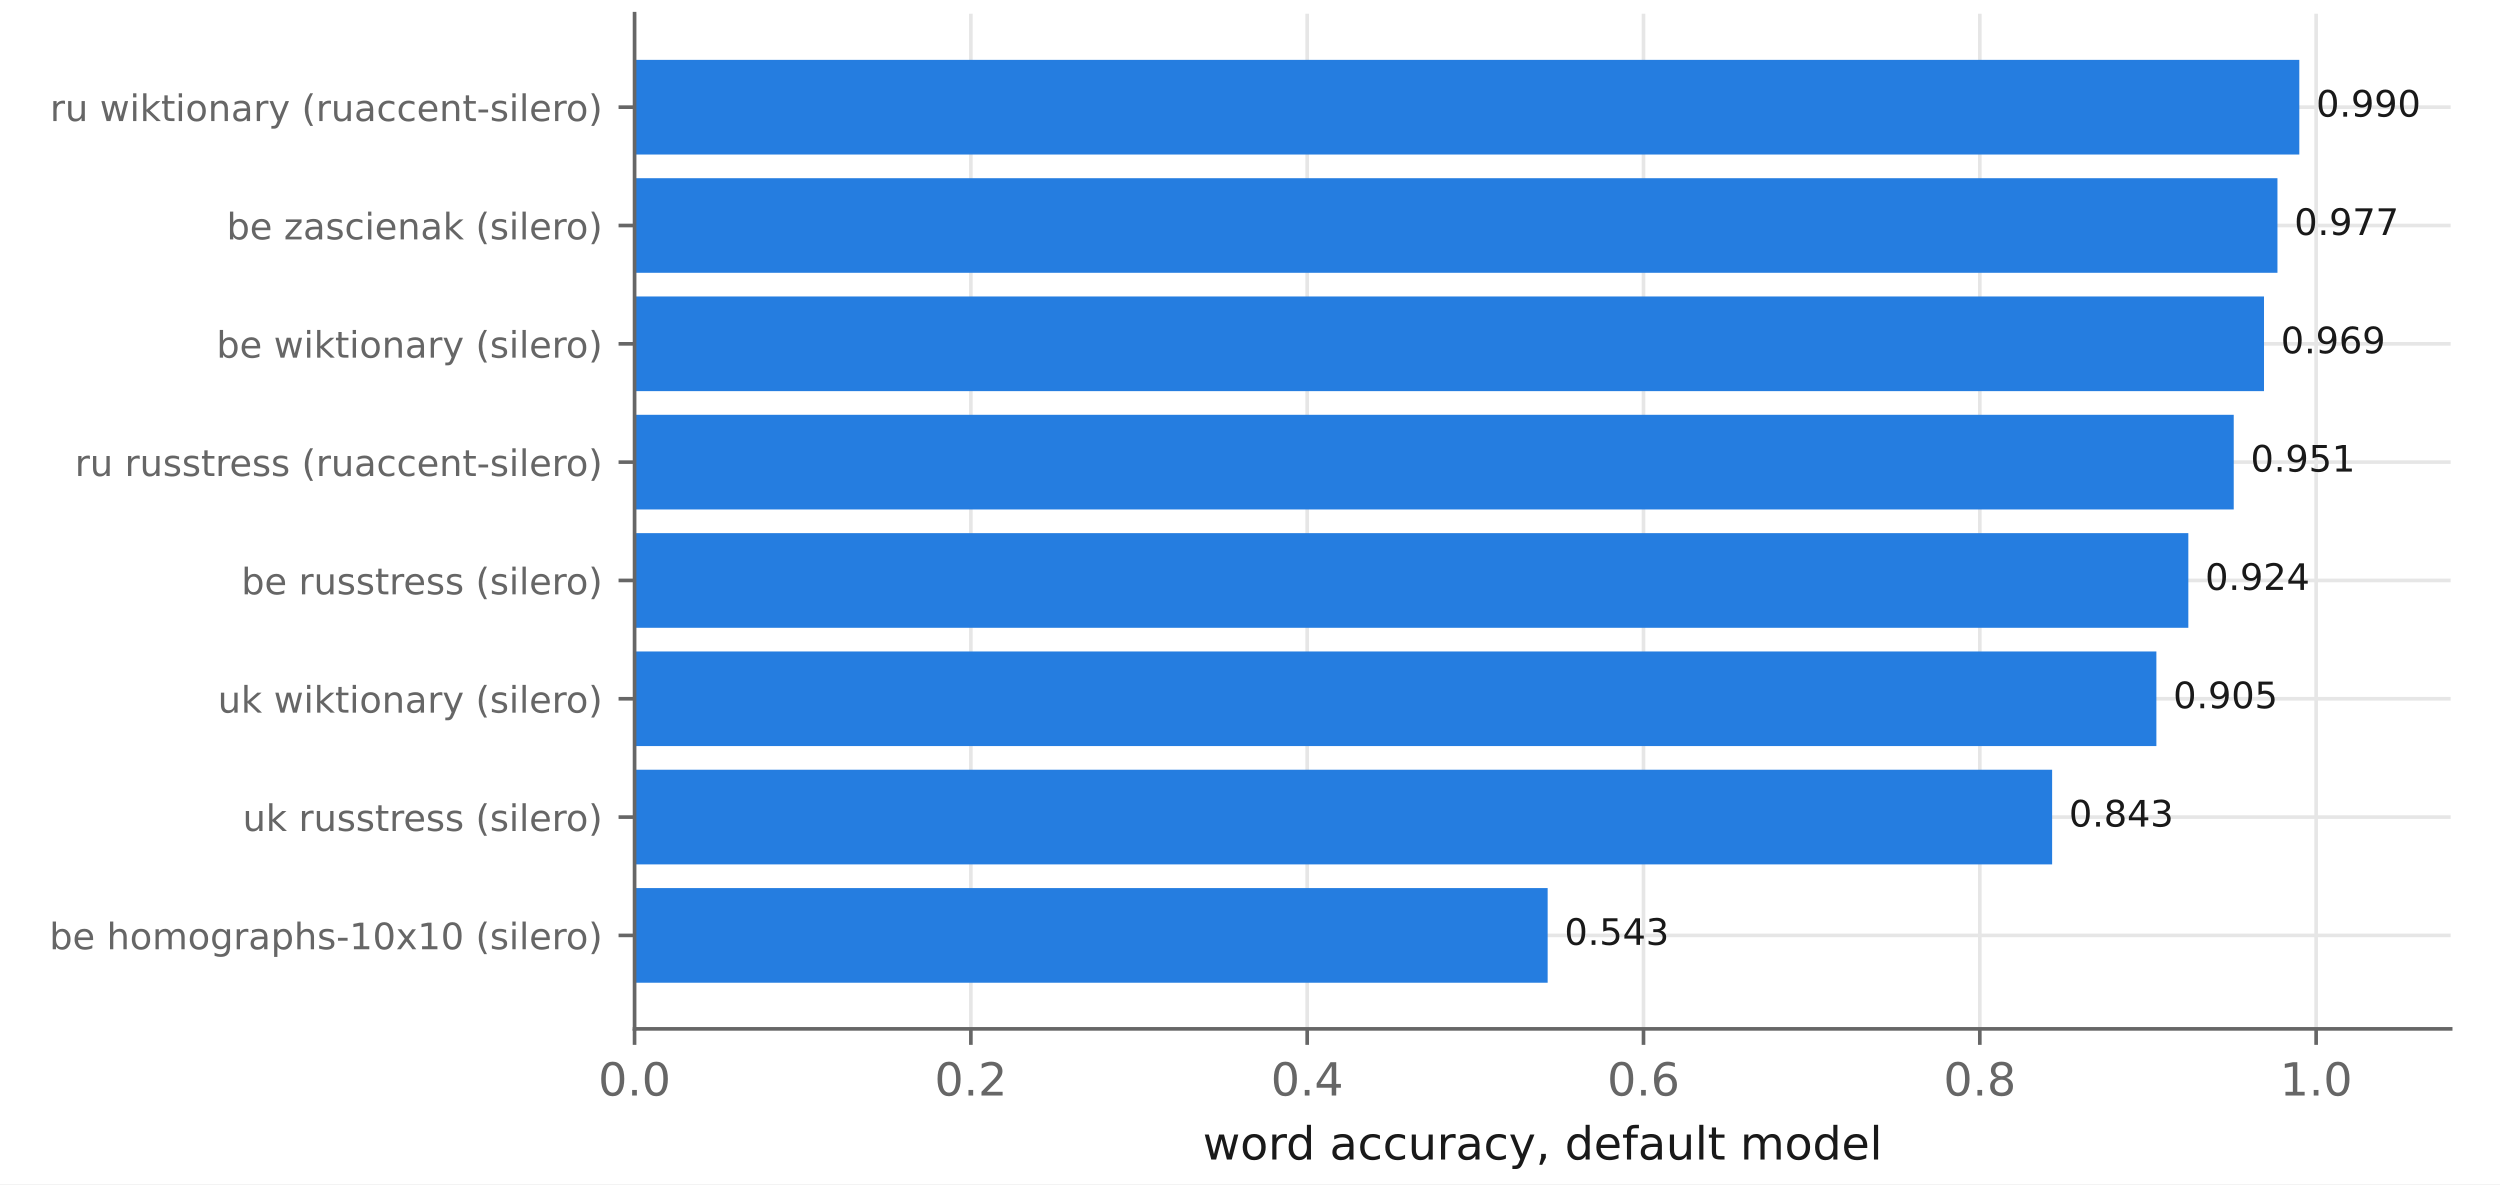
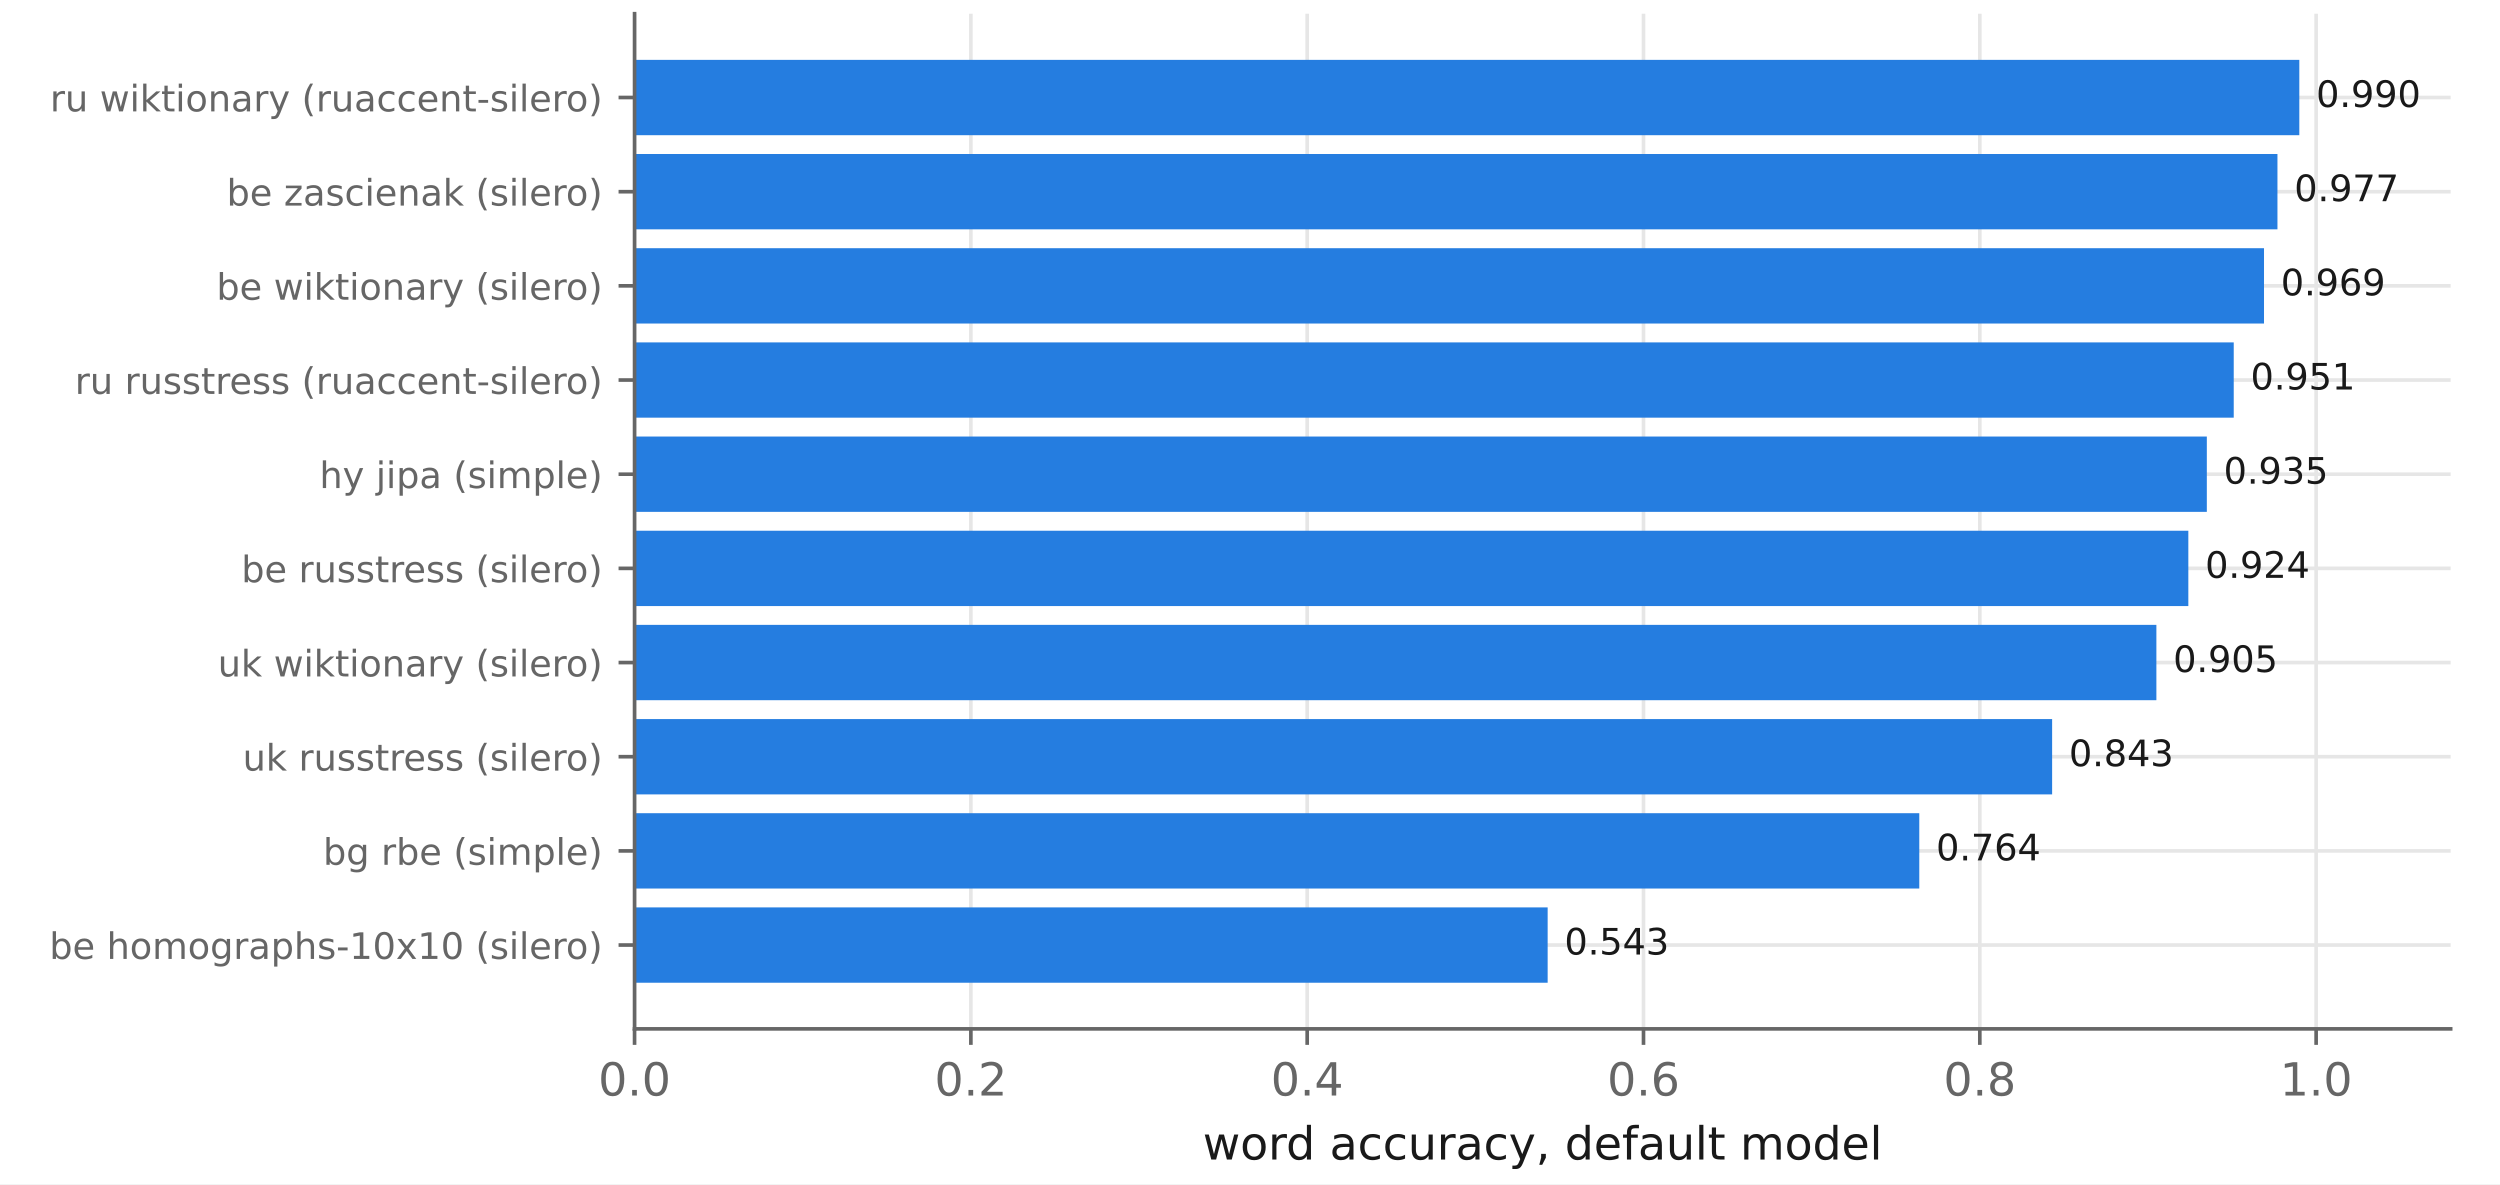
<svg xmlns="http://www.w3.org/2000/svg" xmlns:xlink="http://www.w3.org/1999/xlink" width="547.2pt" height="259.2pt" viewBox="0 0 547.2 259.2" version="1.1">
  <defs>
    <style type="text/css">*{stroke-linejoin: round; stroke-linecap: butt}</style>
  </defs>
  <g id="figure_1">
    <g id="patch_1">
      <path d="M 0 259.2  L 547.2 259.2  L 547.2 0  L 0 0  z " style="fill: #ffffff" />
    </g>
    <g id="axes_1">
      <g id="patch_2">
        <path d="M 138.891 225.199  L 536.4 225.199  L 536.4 3  L 138.891 3  z " style="fill: #ffffff" />
      </g>
      <g id="matplotlib.axis_1">
        <g id="xtick_1">
          <g id="line2d_1">
            <path d="M 138.891 225.199  L 138.891 3  " clip-path="url(#p09bb8a6167)" style="fill: none; stroke: #e6e6e6; stroke-width: 0.8; stroke-linecap: square" />
          </g>
          <g id="line2d_2">
            <defs>
              <path id="m0db574f044" d="M 0 0  L 0 3.5  " style="stroke: #666666; stroke-width: 0.8" />
            </defs>
            <g>
              <use xlink:href="#m0db574f044" x="138.891" y="225.199" style="fill: #666666; stroke: #666666; stroke-width: 0.8" />
            </g>
          </g>
          <g id="text_1">
            <text style="font-size: 10px; font-family: 'DejaVu Sans', 'Bitstream Vera Sans', 'Computer Modern Sans Serif', 'Lucida Grande', 'Verdana', 'Geneva', 'Lucid', 'Arial', 'Helvetica', 'Avant Garde', sans-serif; text-anchor: middle; fill: #666666" x="138.891" y="239.797" transform="rotate(-0 138.8913 239.7966)">0.0</text>
          </g>
        </g>
        <g id="xtick_2">
          <g id="line2d_3">
            <path d="M 212.504 225.199  L 212.504 3  " clip-path="url(#p09bb8a6167)" style="fill: none; stroke: #e6e6e6; stroke-width: 0.8; stroke-linecap: square" />
          </g>
          <g id="line2d_4">
            <g>
              <use xlink:href="#m0db574f044" x="212.504" y="225.199" style="fill: #666666; stroke: #666666; stroke-width: 0.8" />
            </g>
          </g>
          <g id="text_2">
            <text style="font-size: 10px; font-family: 'DejaVu Sans', 'Bitstream Vera Sans', 'Computer Modern Sans Serif', 'Lucida Grande', 'Verdana', 'Geneva', 'Lucid', 'Arial', 'Helvetica', 'Avant Garde', sans-serif; text-anchor: middle; fill: #666666" x="212.504" y="239.797" transform="rotate(-0 212.504 239.7966)">0.2</text>
          </g>
        </g>
        <g id="xtick_3">
          <g id="line2d_5">
            <path d="M 286.117 225.199  L 286.117 3  " clip-path="url(#p09bb8a6167)" style="fill: none; stroke: #e6e6e6; stroke-width: 0.8; stroke-linecap: square" />
          </g>
          <g id="line2d_6">
            <g>
              <use xlink:href="#m0db574f044" x="286.117" y="225.199" style="fill: #666666; stroke: #666666; stroke-width: 0.8" />
            </g>
          </g>
          <g id="text_3">
            <text style="font-size: 10px; font-family: 'DejaVu Sans', 'Bitstream Vera Sans', 'Computer Modern Sans Serif', 'Lucida Grande', 'Verdana', 'Geneva', 'Lucid', 'Arial', 'Helvetica', 'Avant Garde', sans-serif; text-anchor: middle; fill: #666666" x="286.117" y="239.797" transform="rotate(-0 286.1167 239.7966)">0.4</text>
          </g>
        </g>
        <g id="xtick_4">
          <g id="line2d_7">
            <path d="M 359.729 225.199  L 359.729 3  " clip-path="url(#p09bb8a6167)" style="fill: none; stroke: #e6e6e6; stroke-width: 0.8; stroke-linecap: square" />
          </g>
          <g id="line2d_8">
            <g>
              <use xlink:href="#m0db574f044" x="359.729" y="225.199" style="fill: #666666; stroke: #666666; stroke-width: 0.8" />
            </g>
          </g>
          <g id="text_4">
            <text style="font-size: 10px; font-family: 'DejaVu Sans', 'Bitstream Vera Sans', 'Computer Modern Sans Serif', 'Lucida Grande', 'Verdana', 'Geneva', 'Lucid', 'Arial', 'Helvetica', 'Avant Garde', sans-serif; text-anchor: middle; fill: #666666" x="359.729" y="239.797" transform="rotate(-0 359.7294 239.7966)">0.6</text>
          </g>
        </g>
        <g id="xtick_5">
          <g id="line2d_9">
            <path d="M 433.342 225.199  L 433.342 3  " clip-path="url(#p09bb8a6167)" style="fill: none; stroke: #e6e6e6; stroke-width: 0.8; stroke-linecap: square" />
          </g>
          <g id="line2d_10">
            <g>
              <use xlink:href="#m0db574f044" x="433.342" y="225.199" style="fill: #666666; stroke: #666666; stroke-width: 0.8" />
            </g>
          </g>
          <g id="text_5">
            <text style="font-size: 10px; font-family: 'DejaVu Sans', 'Bitstream Vera Sans', 'Computer Modern Sans Serif', 'Lucida Grande', 'Verdana', 'Geneva', 'Lucid', 'Arial', 'Helvetica', 'Avant Garde', sans-serif; text-anchor: middle; fill: #666666" x="433.342" y="239.797" transform="rotate(-0 433.3422 239.7966)">0.8</text>
          </g>
        </g>
        <g id="xtick_6">
          <g id="line2d_11">
            <path d="M 506.955 225.199  L 506.955 3  " clip-path="url(#p09bb8a6167)" style="fill: none; stroke: #e6e6e6; stroke-width: 0.8; stroke-linecap: square" />
          </g>
          <g id="line2d_12">
            <g>
              <use xlink:href="#m0db574f044" x="506.955" y="225.199" style="fill: #666666; stroke: #666666; stroke-width: 0.8" />
            </g>
          </g>
          <g id="text_6">
            <text style="font-size: 10px; font-family: 'DejaVu Sans', 'Bitstream Vera Sans', 'Computer Modern Sans Serif', 'Lucida Grande', 'Verdana', 'Geneva', 'Lucid', 'Arial', 'Helvetica', 'Avant Garde', sans-serif; text-anchor: middle; fill: #666666" x="506.955" y="239.797" transform="rotate(-0 506.9549 239.7966)">1.0</text>
          </g>
        </g>
        <g id="text_7">
          <text style="font-size: 10px; font-family: 'DejaVu Sans', 'Bitstream Vera Sans', 'Computer Modern Sans Serif', 'Lucida Grande', 'Verdana', 'Geneva', 'Lucid', 'Arial', 'Helvetica', 'Avant Garde', sans-serif; text-anchor: middle; fill: #191919" x="337.646" y="253.797" transform="rotate(-0 337.6456 253.7974)">word accuracy, default model</text>
        </g>
      </g>
      <g id="matplotlib.axis_2">
        <g id="ytick_1">
          <g id="line2d_13">
-             <path d="M 138.891 204.74  L 536.4 204.74  " clip-path="url(#p09bb8a6167)" style="fill: none; stroke: #e6e6e6; stroke-width: 0.8; stroke-linecap: square" />
+             <path d="M 138.891 206.854  L 536.4 206.854  " clip-path="url(#p09bb8a6167)" style="fill: none; stroke: #e6e6e6; stroke-width: 0.8; stroke-linecap: square" />
          </g>
          <g id="line2d_14">
            <defs>
              <path id="m9a97e96fcf" d="M 0 0  L -3.5 0  " style="stroke: #666666; stroke-width: 0.8" />
            </defs>
            <g>
-               <use xlink:href="#m9a97e96fcf" x="138.891" y="204.74" style="fill: #666666; stroke: #666666; stroke-width: 0.8" />
+               <use xlink:href="#m9a97e96fcf" x="138.891" y="206.854" style="fill: #666666; stroke: #666666; stroke-width: 0.8" />
            </g>
          </g>
          <g id="text_8">
-             <text style="font-size: 8px; font-family: 'DejaVu Sans', 'Bitstream Vera Sans', 'Computer Modern Sans Serif', 'Lucida Grande', 'Verdana', 'Geneva', 'Lucid', 'Arial', 'Helvetica', 'Avant Garde', sans-serif; text-anchor: end; fill: #666666" x="131.891" y="207.779" transform="rotate(-0 131.8913 207.7795)">be homographs-10x10 (silero)</text>
+             <text style="font-size: 8px; font-family: 'DejaVu Sans', 'Bitstream Vera Sans', 'Computer Modern Sans Serif', 'Lucida Grande', 'Verdana', 'Geneva', 'Lucid', 'Arial', 'Helvetica', 'Avant Garde', sans-serif; text-anchor: end; fill: #666666" x="131.891" y="209.894" transform="rotate(-0 131.8913 209.8936)">be homographs-10x10 (silero)</text>
          </g>
        </g>
        <g id="ytick_2">
          <g id="line2d_15">
-             <path d="M 138.891 178.843  L 536.4 178.843  " clip-path="url(#p09bb8a6167)" style="fill: none; stroke: #e6e6e6; stroke-width: 0.8; stroke-linecap: square" />
+             <path d="M 138.891 186.242  L 536.4 186.242  " clip-path="url(#p09bb8a6167)" style="fill: none; stroke: #e6e6e6; stroke-width: 0.8; stroke-linecap: square" />
          </g>
          <g id="line2d_16">
            <g>
-               <use xlink:href="#m9a97e96fcf" x="138.891" y="178.843" style="fill: #666666; stroke: #666666; stroke-width: 0.8" />
+               <use xlink:href="#m9a97e96fcf" x="138.891" y="186.242" style="fill: #666666; stroke: #666666; stroke-width: 0.8" />
            </g>
          </g>
          <g id="text_9">
-             <text style="font-size: 8px; font-family: 'DejaVu Sans', 'Bitstream Vera Sans', 'Computer Modern Sans Serif', 'Lucida Grande', 'Verdana', 'Geneva', 'Lucid', 'Arial', 'Helvetica', 'Avant Garde', sans-serif; text-anchor: end; fill: #666666" x="131.891" y="181.882" transform="rotate(-0 131.8913 181.8822)">uk russtress (silero)</text>
+             <text style="font-size: 8px; font-family: 'DejaVu Sans', 'Bitstream Vera Sans', 'Computer Modern Sans Serif', 'Lucida Grande', 'Verdana', 'Geneva', 'Lucid', 'Arial', 'Helvetica', 'Avant Garde', sans-serif; text-anchor: end; fill: #666666" x="131.891" y="189.281" transform="rotate(-0 131.8913 189.2814)">bg rbe (simple)</text>
          </g>
        </g>
        <g id="ytick_3">
          <g id="line2d_17">
-             <path d="M 138.891 152.946  L 536.4 152.946  " clip-path="url(#p09bb8a6167)" style="fill: none; stroke: #e6e6e6; stroke-width: 0.8; stroke-linecap: square" />
+             <path d="M 138.891 165.63  L 536.4 165.63  " clip-path="url(#p09bb8a6167)" style="fill: none; stroke: #e6e6e6; stroke-width: 0.8; stroke-linecap: square" />
          </g>
          <g id="line2d_18">
            <g>
-               <use xlink:href="#m9a97e96fcf" x="138.891" y="152.946" style="fill: #666666; stroke: #666666; stroke-width: 0.8" />
+               <use xlink:href="#m9a97e96fcf" x="138.891" y="165.63" style="fill: #666666; stroke: #666666; stroke-width: 0.8" />
            </g>
          </g>
          <g id="text_10">
-             <text style="font-size: 8px; font-family: 'DejaVu Sans', 'Bitstream Vera Sans', 'Computer Modern Sans Serif', 'Lucida Grande', 'Verdana', 'Geneva', 'Lucid', 'Arial', 'Helvetica', 'Avant Garde', sans-serif; text-anchor: end; fill: #666666" x="131.891" y="155.985" transform="rotate(-0 131.8913 155.9849)">uk wiktionary (silero)</text>
+             <text style="font-size: 8px; font-family: 'DejaVu Sans', 'Bitstream Vera Sans', 'Computer Modern Sans Serif', 'Lucida Grande', 'Verdana', 'Geneva', 'Lucid', 'Arial', 'Helvetica', 'Avant Garde', sans-serif; text-anchor: end; fill: #666666" x="131.891" y="168.669" transform="rotate(-0 131.8913 168.6693)">uk russtress (silero)</text>
          </g>
        </g>
        <g id="ytick_4">
          <g id="line2d_19">
-             <path d="M 138.891 127.048  L 536.4 127.048  " clip-path="url(#p09bb8a6167)" style="fill: none; stroke: #e6e6e6; stroke-width: 0.8; stroke-linecap: square" />
+             <path d="M 138.891 145.018  L 536.4 145.018  " clip-path="url(#p09bb8a6167)" style="fill: none; stroke: #e6e6e6; stroke-width: 0.8; stroke-linecap: square" />
          </g>
          <g id="line2d_20">
            <g>
-               <use xlink:href="#m9a97e96fcf" x="138.891" y="127.048" style="fill: #666666; stroke: #666666; stroke-width: 0.8" />
+               <use xlink:href="#m9a97e96fcf" x="138.891" y="145.018" style="fill: #666666; stroke: #666666; stroke-width: 0.8" />
            </g>
          </g>
          <g id="text_11">
-             <text style="font-size: 8px; font-family: 'DejaVu Sans', 'Bitstream Vera Sans', 'Computer Modern Sans Serif', 'Lucida Grande', 'Verdana', 'Geneva', 'Lucid', 'Arial', 'Helvetica', 'Avant Garde', sans-serif; text-anchor: end; fill: #666666" x="131.891" y="130.088" transform="rotate(-0 131.8913 130.0876)">be russtress (silero)</text>
+             <text style="font-size: 8px; font-family: 'DejaVu Sans', 'Bitstream Vera Sans', 'Computer Modern Sans Serif', 'Lucida Grande', 'Verdana', 'Geneva', 'Lucid', 'Arial', 'Helvetica', 'Avant Garde', sans-serif; text-anchor: end; fill: #666666" x="131.891" y="148.057" transform="rotate(-0 131.8913 148.0572)">uk wiktionary (silero)</text>
          </g>
        </g>
        <g id="ytick_5">
          <g id="line2d_21">
-             <path d="M 138.891 101.151  L 536.4 101.151  " clip-path="url(#p09bb8a6167)" style="fill: none; stroke: #e6e6e6; stroke-width: 0.8; stroke-linecap: square" />
+             <path d="M 138.891 124.406  L 536.4 124.406  " clip-path="url(#p09bb8a6167)" style="fill: none; stroke: #e6e6e6; stroke-width: 0.8; stroke-linecap: square" />
          </g>
          <g id="line2d_22">
            <g>
-               <use xlink:href="#m9a97e96fcf" x="138.891" y="101.151" style="fill: #666666; stroke: #666666; stroke-width: 0.8" />
+               <use xlink:href="#m9a97e96fcf" x="138.891" y="124.406" style="fill: #666666; stroke: #666666; stroke-width: 0.8" />
            </g>
          </g>
          <g id="text_12">
-             <text style="font-size: 8px; font-family: 'DejaVu Sans', 'Bitstream Vera Sans', 'Computer Modern Sans Serif', 'Lucida Grande', 'Verdana', 'Geneva', 'Lucid', 'Arial', 'Helvetica', 'Avant Garde', sans-serif; text-anchor: end; fill: #666666" x="131.891" y="104.19" transform="rotate(-0 131.8913 104.1903)">ru russtress (ruaccent-silero)</text>
+             <text style="font-size: 8px; font-family: 'DejaVu Sans', 'Bitstream Vera Sans', 'Computer Modern Sans Serif', 'Lucida Grande', 'Verdana', 'Geneva', 'Lucid', 'Arial', 'Helvetica', 'Avant Garde', sans-serif; text-anchor: end; fill: #666666" x="131.891" y="127.445" transform="rotate(-0 131.8913 127.445)">be russtress (silero)</text>
          </g>
        </g>
        <g id="ytick_6">
          <g id="line2d_23">
-             <path d="M 138.891 75.254  L 536.4 75.254  " clip-path="url(#p09bb8a6167)" style="fill: none; stroke: #e6e6e6; stroke-width: 0.8; stroke-linecap: square" />
+             <path d="M 138.891 103.794  L 536.4 103.794  " clip-path="url(#p09bb8a6167)" style="fill: none; stroke: #e6e6e6; stroke-width: 0.8; stroke-linecap: square" />
          </g>
          <g id="line2d_24">
            <g>
-               <use xlink:href="#m9a97e96fcf" x="138.891" y="75.254" style="fill: #666666; stroke: #666666; stroke-width: 0.8" />
+               <use xlink:href="#m9a97e96fcf" x="138.891" y="103.794" style="fill: #666666; stroke: #666666; stroke-width: 0.8" />
            </g>
          </g>
          <g id="text_13">
-             <text style="font-size: 8px; font-family: 'DejaVu Sans', 'Bitstream Vera Sans', 'Computer Modern Sans Serif', 'Lucida Grande', 'Verdana', 'Geneva', 'Lucid', 'Arial', 'Helvetica', 'Avant Garde', sans-serif; text-anchor: end; fill: #666666" x="131.891" y="78.293" transform="rotate(-0 131.8913 78.29305)">be wiktionary (silero)</text>
+             <text style="font-size: 8px; font-family: 'DejaVu Sans', 'Bitstream Vera Sans', 'Computer Modern Sans Serif', 'Lucida Grande', 'Verdana', 'Geneva', 'Lucid', 'Arial', 'Helvetica', 'Avant Garde', sans-serif; text-anchor: end; fill: #666666" x="131.891" y="106.833" transform="rotate(-0 131.8913 106.8329)">hy jipa (simple)</text>
          </g>
        </g>
        <g id="ytick_7">
          <g id="line2d_25">
-             <path d="M 138.891 49.356  L 536.4 49.356  " clip-path="url(#p09bb8a6167)" style="fill: none; stroke: #e6e6e6; stroke-width: 0.8; stroke-linecap: square" />
+             <path d="M 138.891 83.181  L 536.4 83.181  " clip-path="url(#p09bb8a6167)" style="fill: none; stroke: #e6e6e6; stroke-width: 0.8; stroke-linecap: square" />
          </g>
          <g id="line2d_26">
            <g>
-               <use xlink:href="#m9a97e96fcf" x="138.891" y="49.356" style="fill: #666666; stroke: #666666; stroke-width: 0.8" />
+               <use xlink:href="#m9a97e96fcf" x="138.891" y="83.181" style="fill: #666666; stroke: #666666; stroke-width: 0.8" />
            </g>
          </g>
          <g id="text_14">
-             <text style="font-size: 8px; font-family: 'DejaVu Sans', 'Bitstream Vera Sans', 'Computer Modern Sans Serif', 'Lucida Grande', 'Verdana', 'Geneva', 'Lucid', 'Arial', 'Helvetica', 'Avant Garde', sans-serif; text-anchor: end; fill: #666666" x="131.891" y="52.396" transform="rotate(-0 131.8913 52.39576)">be zascienak (silero)</text>
+             <text style="font-size: 8px; font-family: 'DejaVu Sans', 'Bitstream Vera Sans', 'Computer Modern Sans Serif', 'Lucida Grande', 'Verdana', 'Geneva', 'Lucid', 'Arial', 'Helvetica', 'Avant Garde', sans-serif; text-anchor: end; fill: #666666" x="131.891" y="86.221" transform="rotate(-0 131.8913 86.22079)">ru russtress (ruaccent-silero)</text>
          </g>
        </g>
        <g id="ytick_8">
          <g id="line2d_27">
-             <path d="M 138.891 23.459  L 536.4 23.459  " clip-path="url(#p09bb8a6167)" style="fill: none; stroke: #e6e6e6; stroke-width: 0.8; stroke-linecap: square" />
+             <path d="M 138.891 62.569  L 536.4 62.569  " clip-path="url(#p09bb8a6167)" style="fill: none; stroke: #e6e6e6; stroke-width: 0.8; stroke-linecap: square" />
          </g>
          <g id="line2d_28">
            <g>
-               <use xlink:href="#m9a97e96fcf" x="138.891" y="23.459" style="fill: #666666; stroke: #666666; stroke-width: 0.8" />
+               <use xlink:href="#m9a97e96fcf" x="138.891" y="62.569" style="fill: #666666; stroke: #666666; stroke-width: 0.8" />
            </g>
          </g>
          <g id="text_15">
-             <text style="font-size: 8px; font-family: 'DejaVu Sans', 'Bitstream Vera Sans', 'Computer Modern Sans Serif', 'Lucida Grande', 'Verdana', 'Geneva', 'Lucid', 'Arial', 'Helvetica', 'Avant Garde', sans-serif; text-anchor: end; fill: #666666" x="131.891" y="26.498" transform="rotate(-0 131.8913 26.49847)">ru wiktionary (ruaccent-silero)</text>
+             <text style="font-size: 8px; font-family: 'DejaVu Sans', 'Bitstream Vera Sans', 'Computer Modern Sans Serif', 'Lucida Grande', 'Verdana', 'Geneva', 'Lucid', 'Arial', 'Helvetica', 'Avant Garde', sans-serif; text-anchor: end; fill: #666666" x="131.891" y="65.609" transform="rotate(-0 131.8913 65.60867)">be wiktionary (silero)</text>
+           </g>
+         </g>
+         <g id="ytick_9">
+           <g id="line2d_29">
+             <path d="M 138.891 41.957  L 536.4 41.957  " clip-path="url(#p09bb8a6167)" style="fill: none; stroke: #e6e6e6; stroke-width: 0.8; stroke-linecap: square" />
+           </g>
+           <g id="line2d_30">
+             <g>
+               <use xlink:href="#m9a97e96fcf" x="138.891" y="41.957" style="fill: #666666; stroke: #666666; stroke-width: 0.8" />
+             </g>
+           </g>
+           <g id="text_16">
+             <text style="font-size: 8px; font-family: 'DejaVu Sans', 'Bitstream Vera Sans', 'Computer Modern Sans Serif', 'Lucida Grande', 'Verdana', 'Geneva', 'Lucid', 'Arial', 'Helvetica', 'Avant Garde', sans-serif; text-anchor: end; fill: #666666" x="131.891" y="44.997" transform="rotate(-0 131.8913 44.99654)">be zascienak (silero)</text>
+           </g>
+         </g>
+         <g id="ytick_10">
+           <g id="line2d_31">
+             <path d="M 138.891 21.345  L 536.4 21.345  " clip-path="url(#p09bb8a6167)" style="fill: none; stroke: #e6e6e6; stroke-width: 0.8; stroke-linecap: square" />
+           </g>
+           <g id="line2d_32">
+             <g>
+               <use xlink:href="#m9a97e96fcf" x="138.891" y="21.345" style="fill: #666666; stroke: #666666; stroke-width: 0.8" />
+             </g>
+           </g>
+           <g id="text_17">
+             <text style="font-size: 8px; font-family: 'DejaVu Sans', 'Bitstream Vera Sans', 'Computer Modern Sans Serif', 'Lucida Grande', 'Verdana', 'Geneva', 'Lucid', 'Arial', 'Helvetica', 'Avant Garde', sans-serif; text-anchor: end; fill: #666666" x="131.891" y="24.384" transform="rotate(-0 131.8913 24.38441)">ru wiktionary (ruaccent-silero)</text>
          </g>
        </g>
      </g>
      <g id="patch_3">
-         <path d="M 138.891 215.099  L 338.75 215.099  L 338.75 194.381  L 138.891 194.381  z " clip-path="url(#p09bb8a6167)" style="fill: #257de0" />
+         <path d="M 138.891 215.099  L 338.75 215.099  L 338.75 198.609  L 138.891 198.609  z " clip-path="url(#p09bb8a6167)" style="fill: #257de0" />
      </g>
      <g id="patch_4">
-         <path d="M 138.891 189.202  L 449.169 189.202  L 449.169 168.484  L 138.891 168.484  z " clip-path="url(#p09bb8a6167)" style="fill: #257de0" />
+         <path d="M 138.891 194.487  L 420.092 194.487  L 420.092 177.997  L 138.891 177.997  z " clip-path="url(#p09bb8a6167)" style="fill: #257de0" />
      </g>
      <g id="patch_5">
-         <path d="M 138.891 163.304  L 471.989 163.304  L 471.989 142.587  L 138.891 142.587  z " clip-path="url(#p09bb8a6167)" style="fill: #257de0" />
+         <path d="M 138.891 173.875  L 449.169 173.875  L 449.169 157.385  L 138.891 157.385  z " clip-path="url(#p09bb8a6167)" style="fill: #257de0" />
      </g>
      <g id="patch_6">
-         <path d="M 138.891 137.407  L 478.982 137.407  L 478.982 116.689  L 138.891 116.689  z " clip-path="url(#p09bb8a6167)" style="fill: #257de0" />
+         <path d="M 138.891 153.263  L 471.989 153.263  L 471.989 136.773  L 138.891 136.773  z " clip-path="url(#p09bb8a6167)" style="fill: #257de0" />
      </g>
      <g id="patch_7">
-         <path d="M 138.891 111.51  L 488.92 111.51  L 488.92 90.792  L 138.891 90.792  z " clip-path="url(#p09bb8a6167)" style="fill: #257de0" />
+         <path d="M 138.891 132.651  L 478.982 132.651  L 478.982 116.161  L 138.891 116.161  z " clip-path="url(#p09bb8a6167)" style="fill: #257de0" />
      </g>
      <g id="patch_8">
-         <path d="M 138.891 85.613  L 495.545 85.613  L 495.545 64.895  L 138.891 64.895  z " clip-path="url(#p09bb8a6167)" style="fill: #257de0" />
+         <path d="M 138.891 112.038  L 483.031 112.038  L 483.031 95.549  L 138.891 95.549  z " clip-path="url(#p09bb8a6167)" style="fill: #257de0" />
      </g>
      <g id="patch_9">
-         <path d="M 138.891 59.715  L 498.489 59.715  L 498.489 38.997  L 138.891 38.997  z " clip-path="url(#p09bb8a6167)" style="fill: #257de0" />
+         <path d="M 138.891 91.426  L 488.92 91.426  L 488.92 74.937  L 138.891 74.937  z " clip-path="url(#p09bb8a6167)" style="fill: #257de0" />
      </g>
      <g id="patch_10">
-         <path d="M 138.891 33.818  L 503.274 33.818  L 503.274 13.1  L 138.891 13.1  z " clip-path="url(#p09bb8a6167)" style="fill: #257de0" />
+         <path d="M 138.891 70.814  L 495.545 70.814  L 495.545 54.324  L 138.891 54.324  z " clip-path="url(#p09bb8a6167)" style="fill: #257de0" />
      </g>
      <g id="patch_11">
+         <path d="M 138.891 50.202  L 498.489 50.202  L 498.489 33.712  L 138.891 33.712  z " clip-path="url(#p09bb8a6167)" style="fill: #257de0" />
+       </g>
+       <g id="patch_12">
+         <path d="M 138.891 29.59  L 503.274 29.59  L 503.274 13.1  L 138.891 13.1  z " clip-path="url(#p09bb8a6167)" style="fill: #257de0" />
+       </g>
+       <g id="patch_13">
        <path d="M 138.891 225.199  L 138.891 3  " style="fill: none; stroke: #666666; stroke-width: 0.8; stroke-linejoin: miter; stroke-linecap: square" />
      </g>
-       <g id="patch_12">
+       <g id="patch_14">
        <path d="M 138.891 225.199  L 536.4 225.199  " style="fill: none; stroke: #666666; stroke-width: 0.8; stroke-linejoin: miter; stroke-linecap: square" />
      </g>
-       <g id="text_16">
-         <text style="font-size: 8px; font-family: 'DejaVu Sans', 'Bitstream Vera Sans', 'Computer Modern Sans Serif', 'Lucida Grande', 'Verdana', 'Geneva', 'Lucid', 'Arial', 'Helvetica', 'Avant Garde', sans-serif; text-anchor: start; fill: #191919" x="342.43" y="206.818" transform="rotate(-0 342.4305 206.8182)">0.543</text>
-       </g>
-       <g id="text_17">
-         <text style="font-size: 8px; font-family: 'DejaVu Sans', 'Bitstream Vera Sans', 'Computer Modern Sans Serif', 'Lucida Grande', 'Verdana', 'Geneva', 'Lucid', 'Arial', 'Helvetica', 'Avant Garde', sans-serif; text-anchor: start; fill: #191919" x="452.85" y="180.921" transform="rotate(-0 452.8496 180.921)">0.843</text>
-       </g>
      <g id="text_18">
-         <text style="font-size: 8px; font-family: 'DejaVu Sans', 'Bitstream Vera Sans', 'Computer Modern Sans Serif', 'Lucida Grande', 'Verdana', 'Geneva', 'Lucid', 'Arial', 'Helvetica', 'Avant Garde', sans-serif; text-anchor: start; fill: #191919" x="475.669" y="155.024" transform="rotate(-0 475.6695 155.0237)">0.905</text>
+         <text style="font-size: 8px; font-family: 'DejaVu Sans', 'Bitstream Vera Sans', 'Computer Modern Sans Serif', 'Lucida Grande', 'Verdana', 'Geneva', 'Lucid', 'Arial', 'Helvetica', 'Avant Garde', sans-serif; text-anchor: start; fill: #191919" x="342.43" y="208.932" transform="rotate(-0 342.4305 208.9323)">0.543</text>
      </g>
      <g id="text_19">
-         <text style="font-size: 8px; font-family: 'DejaVu Sans', 'Bitstream Vera Sans', 'Computer Modern Sans Serif', 'Lucida Grande', 'Verdana', 'Geneva', 'Lucid', 'Arial', 'Helvetica', 'Avant Garde', sans-serif; text-anchor: start; fill: #191919" x="482.663" y="129.126" transform="rotate(-0 482.6627 129.1264)">0.924</text>
+         <text style="font-size: 8px; font-family: 'DejaVu Sans', 'Bitstream Vera Sans', 'Computer Modern Sans Serif', 'Lucida Grande', 'Verdana', 'Geneva', 'Lucid', 'Arial', 'Helvetica', 'Avant Garde', sans-serif; text-anchor: start; fill: #191919" x="423.773" y="188.32" transform="rotate(-0 423.7725 188.3202)">0.764</text>
      </g>
      <g id="text_20">
-         <text style="font-size: 8px; font-family: 'DejaVu Sans', 'Bitstream Vera Sans', 'Computer Modern Sans Serif', 'Lucida Grande', 'Verdana', 'Geneva', 'Lucid', 'Arial', 'Helvetica', 'Avant Garde', sans-serif; text-anchor: start; fill: #191919" x="492.6" y="103.229" transform="rotate(-0 492.6004 103.2291)">0.951</text>
+         <text style="font-size: 8px; font-family: 'DejaVu Sans', 'Bitstream Vera Sans', 'Computer Modern Sans Serif', 'Lucida Grande', 'Verdana', 'Geneva', 'Lucid', 'Arial', 'Helvetica', 'Avant Garde', sans-serif; text-anchor: start; fill: #191919" x="452.85" y="167.708" transform="rotate(-0 452.8496 167.7081)">0.843</text>
      </g>
      <g id="text_21">
-         <text style="font-size: 8px; font-family: 'DejaVu Sans', 'Bitstream Vera Sans', 'Computer Modern Sans Serif', 'Lucida Grande', 'Verdana', 'Geneva', 'Lucid', 'Arial', 'Helvetica', 'Avant Garde', sans-serif; text-anchor: start; fill: #191919" x="499.226" y="77.332" transform="rotate(-0 499.2256 77.3318)">0.969</text>
+         <text style="font-size: 8px; font-family: 'DejaVu Sans', 'Bitstream Vera Sans', 'Computer Modern Sans Serif', 'Lucida Grande', 'Verdana', 'Geneva', 'Lucid', 'Arial', 'Helvetica', 'Avant Garde', sans-serif; text-anchor: start; fill: #191919" x="475.669" y="147.096" transform="rotate(-0 475.6695 147.0959)">0.905</text>
      </g>
      <g id="text_22">
-         <text style="font-size: 8px; font-family: 'DejaVu Sans', 'Bitstream Vera Sans', 'Computer Modern Sans Serif', 'Lucida Grande', 'Verdana', 'Geneva', 'Lucid', 'Arial', 'Helvetica', 'Avant Garde', sans-serif; text-anchor: start; fill: #191919" x="502.17" y="51.435" transform="rotate(-0 502.1701 51.43451)">0.977</text>
+         <text style="font-size: 8px; font-family: 'DejaVu Sans', 'Bitstream Vera Sans', 'Computer Modern Sans Serif', 'Lucida Grande', 'Verdana', 'Geneva', 'Lucid', 'Arial', 'Helvetica', 'Avant Garde', sans-serif; text-anchor: start; fill: #191919" x="482.663" y="126.484" transform="rotate(-0 482.6627 126.4838)">0.924</text>
      </g>
      <g id="text_23">
-         <text style="font-size: 8px; font-family: 'DejaVu Sans', 'Bitstream Vera Sans', 'Computer Modern Sans Serif', 'Lucida Grande', 'Verdana', 'Geneva', 'Lucid', 'Arial', 'Helvetica', 'Avant Garde', sans-serif; text-anchor: start; fill: #191919" x="506.955" y="25.537" transform="rotate(-0 506.9549 25.53722)">0.990</text>
+         <text style="font-size: 8px; font-family: 'DejaVu Sans', 'Bitstream Vera Sans', 'Computer Modern Sans Serif', 'Lucida Grande', 'Verdana', 'Geneva', 'Lucid', 'Arial', 'Helvetica', 'Avant Garde', sans-serif; text-anchor: start; fill: #191919" x="486.711" y="105.872" transform="rotate(-0 486.7114 105.8717)">0.935</text>
+       </g>
+       <g id="text_24">
+         <text style="font-size: 8px; font-family: 'DejaVu Sans', 'Bitstream Vera Sans', 'Computer Modern Sans Serif', 'Lucida Grande', 'Verdana', 'Geneva', 'Lucid', 'Arial', 'Helvetica', 'Avant Garde', sans-serif; text-anchor: start; fill: #191919" x="492.6" y="85.26" transform="rotate(-0 492.6004 85.25954)">0.951</text>
+       </g>
+       <g id="text_25">
+         <text style="font-size: 8px; font-family: 'DejaVu Sans', 'Bitstream Vera Sans', 'Computer Modern Sans Serif', 'Lucida Grande', 'Verdana', 'Geneva', 'Lucid', 'Arial', 'Helvetica', 'Avant Garde', sans-serif; text-anchor: start; fill: #191919" x="499.226" y="64.647" transform="rotate(-0 499.2256 64.64741)">0.969</text>
+       </g>
+       <g id="text_26">
+         <text style="font-size: 8px; font-family: 'DejaVu Sans', 'Bitstream Vera Sans', 'Computer Modern Sans Serif', 'Lucida Grande', 'Verdana', 'Geneva', 'Lucid', 'Arial', 'Helvetica', 'Avant Garde', sans-serif; text-anchor: start; fill: #191919" x="502.17" y="44.035" transform="rotate(-0 502.1701 44.03529)">0.977</text>
+       </g>
+       <g id="text_27">
+         <text style="font-size: 8px; font-family: 'DejaVu Sans', 'Bitstream Vera Sans', 'Computer Modern Sans Serif', 'Lucida Grande', 'Verdana', 'Geneva', 'Lucid', 'Arial', 'Helvetica', 'Avant Garde', sans-serif; text-anchor: start; fill: #191919" x="506.955" y="23.423" transform="rotate(-0 506.9549 23.42316)">0.990</text>
      </g>
    </g>
  </g>
  <defs>
    <clipPath id="p09bb8a6167">
      <rect x="138.891" y="3" width="397.509" height="222.199" />
    </clipPath>
  </defs>
</svg>
